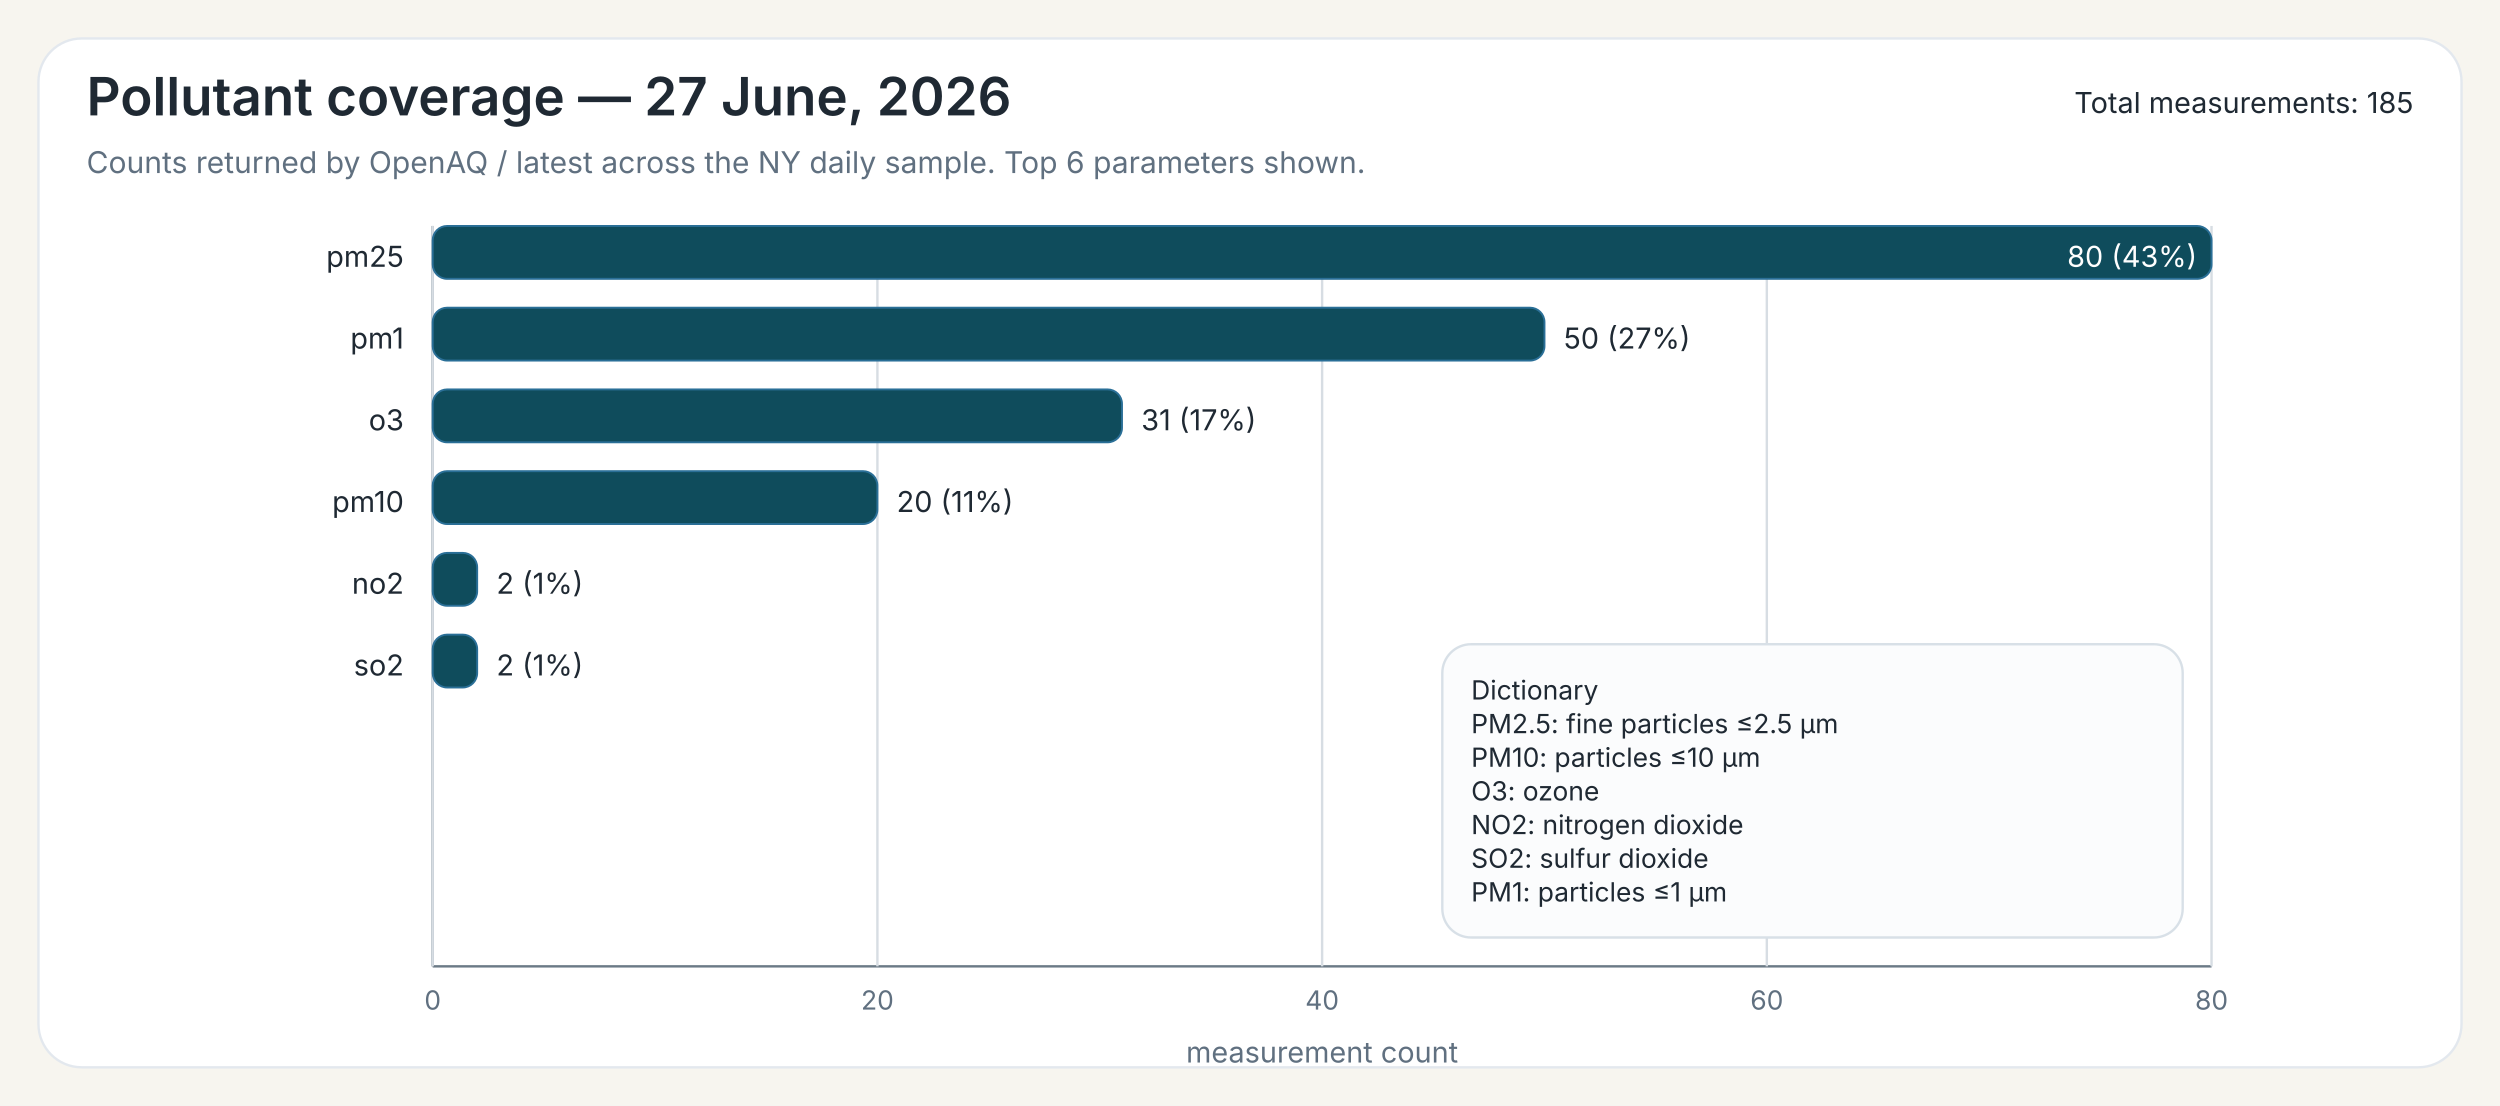
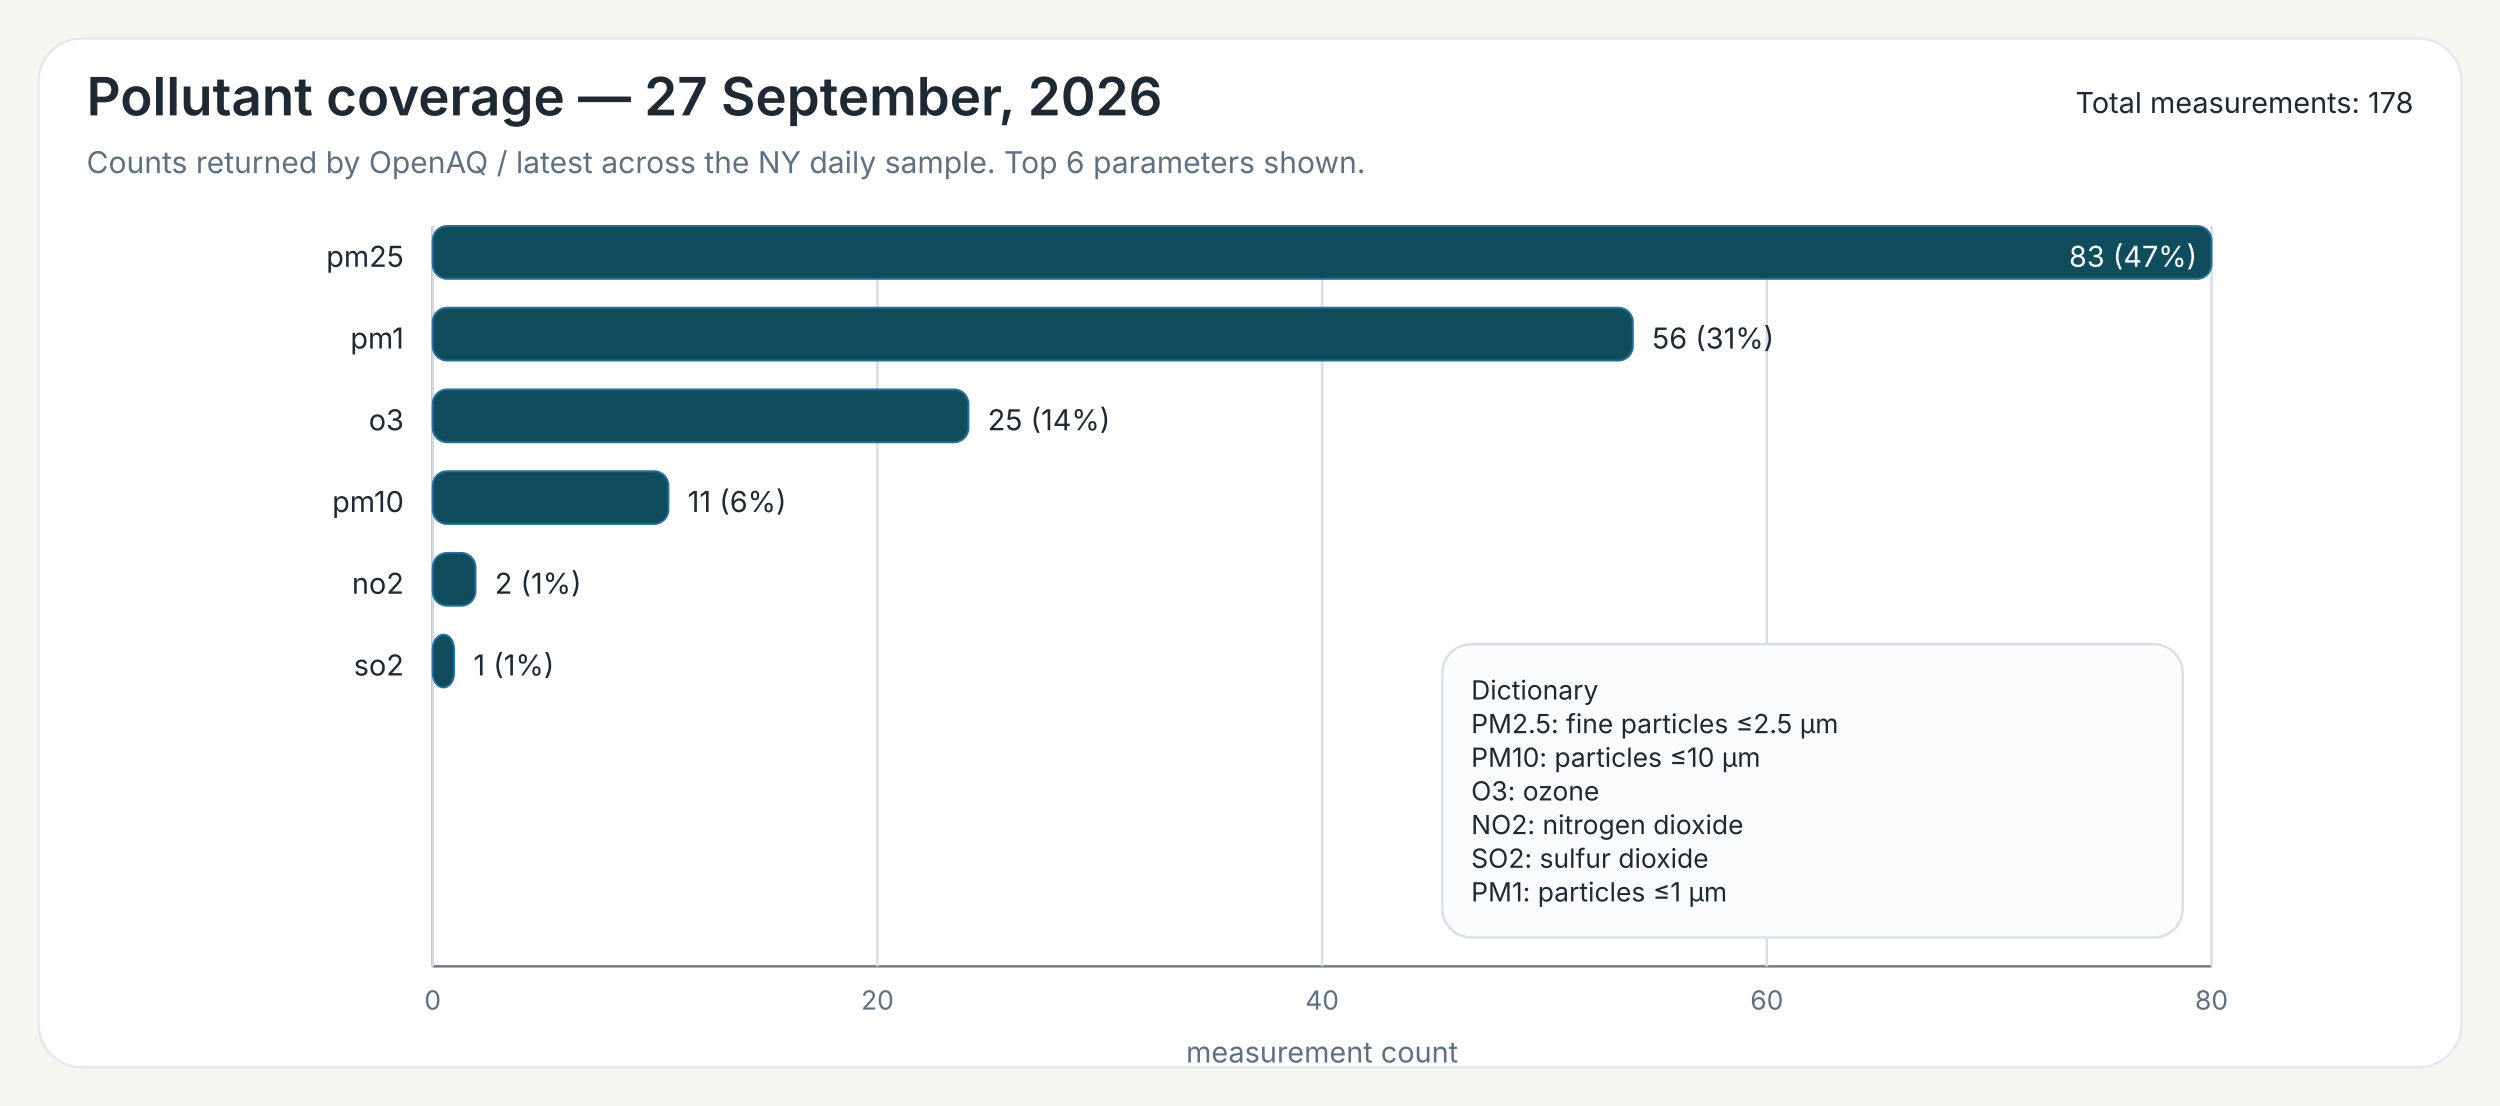
<svg xmlns="http://www.w3.org/2000/svg" width="1040" height="460">
  <rect x="0" y="0" width="1040" height="460" fill="#F7F5EF" />
  <rect x="16" y="16" width="1008" height="428" rx="18" ry="18" fill="#FFFFFF" stroke="#E3E8EE" stroke-width="1" />
-   <text x="36" y="48" font-family="Public Sans, Inter, Aptos, Segoe UI, Arial, sans-serif" font-size="22" font-weight="600" fill="#1F2933">Pollutant coverage — 27 June, 2026</text>
+   <text x="36" y="48" font-family="Public Sans, Inter, Aptos, Segoe UI, Arial, sans-serif" font-size="22" font-weight="600" fill="#1F2933">Pollutant coverage — 27 September, 2026</text>
  <text x="36" y="72" font-family="Public Sans, Inter, Aptos, Segoe UI, Arial, sans-serif" font-size="12.5" font-weight="400" fill="#607080">Counts returned by OpenAQ / latest across the NY daily sample. Top 6 parameters shown.</text>
-   <text x="1004" y="47" font-family="Public Sans, Inter, Aptos, Segoe UI, Arial, sans-serif" font-size="12" text-anchor="end" fill="#1F2933">Total measurements: 185</text>
+   <text x="1004" y="47" font-family="Public Sans, Inter, Aptos, Segoe UI, Arial, sans-serif" font-size="12" text-anchor="end" fill="#1F2933">Total measurements: 178</text>
  <line x1="180" y1="94" x2="180" y2="402" stroke="#6B7A86" stroke-width="1" />
  <line x1="180" y1="402" x2="920" y2="402" stroke="#6B7A86" stroke-width="1" />
  <line x1="180.00" y1="94" x2="180.00" y2="402" stroke="#D7DDE3" stroke-width="1" />
  <text x="180.00" y="420" font-family="Inter, Aptos, Segoe UI, Arial, sans-serif" font-size="11" text-anchor="middle" fill="#607080">0</text>
  <line x1="365.00" y1="94" x2="365.00" y2="402" stroke="#D7DDE3" stroke-width="1" />
  <text x="365.00" y="420" font-family="Inter, Aptos, Segoe UI, Arial, sans-serif" font-size="11" text-anchor="middle" fill="#607080">20</text>
  <line x1="550.00" y1="94" x2="550.00" y2="402" stroke="#D7DDE3" stroke-width="1" />
  <text x="550.00" y="420" font-family="Inter, Aptos, Segoe UI, Arial, sans-serif" font-size="11" text-anchor="middle" fill="#607080">40</text>
  <line x1="735.00" y1="94" x2="735.00" y2="402" stroke="#D7DDE3" stroke-width="1" />
  <text x="735.00" y="420" font-family="Inter, Aptos, Segoe UI, Arial, sans-serif" font-size="11" text-anchor="middle" fill="#607080">60</text>
  <line x1="920.00" y1="94" x2="920.00" y2="402" stroke="#D7DDE3" stroke-width="1" />
  <text x="920.00" y="420" font-family="Inter, Aptos, Segoe UI, Arial, sans-serif" font-size="11" text-anchor="middle" fill="#607080">80</text>
  <text x="550.00" y="442" font-family="Inter, Aptos, Segoe UI, Arial, sans-serif" font-size="12" text-anchor="middle" fill="#607080">measurement count</text>
  <text x="168" y="111" font-family="Inter, Aptos, Segoe UI, Arial, sans-serif" font-size="12" text-anchor="end" fill="#1F2933">pm25</text>
  <rect x="180" y="94" width="740.00" height="22" rx="6" ry="6" fill="#0F4C5C" stroke="#2A6F97" stroke-width="0.8" />
-   <text x="914.00" y="111" font-family="Inter, Aptos, Segoe UI, Arial, sans-serif" font-size="12" fill="white" text-anchor="end">80 (43%)</text>
+   <text x="914.00" y="111" font-family="Inter, Aptos, Segoe UI, Arial, sans-serif" font-size="12" fill="white" text-anchor="end">83 (47%)</text>
  <text x="168" y="145" font-family="Inter, Aptos, Segoe UI, Arial, sans-serif" font-size="12" text-anchor="end" fill="#1F2933">pm1</text>
-   <rect x="180" y="128" width="462.50" height="22" rx="6" ry="6" fill="#0F4C5C" stroke="#2A6F97" stroke-width="0.8" />
-   <text x="650.50" y="145" font-family="Inter, Aptos, Segoe UI, Arial, sans-serif" font-size="12" fill="#1F2933">50 (27%)</text>
+   <rect x="180" y="128" width="499.28" height="22" rx="6" ry="6" fill="#0F4C5C" stroke="#2A6F97" stroke-width="0.8" />
+   <text x="687.28" y="145" font-family="Inter, Aptos, Segoe UI, Arial, sans-serif" font-size="12" fill="#1F2933">56 (31%)</text>
  <text x="168" y="179" font-family="Inter, Aptos, Segoe UI, Arial, sans-serif" font-size="12" text-anchor="end" fill="#1F2933">o3</text>
-   <rect x="180" y="162" width="286.75" height="22" rx="6" ry="6" fill="#0F4C5C" stroke="#2A6F97" stroke-width="0.8" />
-   <text x="474.75" y="179" font-family="Inter, Aptos, Segoe UI, Arial, sans-serif" font-size="12" fill="#1F2933">31 (17%)</text>
+   <rect x="180" y="162" width="222.89" height="22" rx="6" ry="6" fill="#0F4C5C" stroke="#2A6F97" stroke-width="0.8" />
+   <text x="410.89" y="179" font-family="Inter, Aptos, Segoe UI, Arial, sans-serif" font-size="12" fill="#1F2933">25 (14%)</text>
  <text x="168" y="213" font-family="Inter, Aptos, Segoe UI, Arial, sans-serif" font-size="12" text-anchor="end" fill="#1F2933">pm10</text>
-   <rect x="180" y="196" width="185.00" height="22" rx="6" ry="6" fill="#0F4C5C" stroke="#2A6F97" stroke-width="0.8" />
-   <text x="373.00" y="213" font-family="Inter, Aptos, Segoe UI, Arial, sans-serif" font-size="12" fill="#1F2933">20 (11%)</text>
+   <rect x="180" y="196" width="98.07" height="22" rx="6" ry="6" fill="#0F4C5C" stroke="#2A6F97" stroke-width="0.8" />
+   <text x="286.07" y="213" font-family="Inter, Aptos, Segoe UI, Arial, sans-serif" font-size="12" fill="#1F2933">11 (6%)</text>
  <text x="168" y="247" font-family="Inter, Aptos, Segoe UI, Arial, sans-serif" font-size="12" text-anchor="end" fill="#1F2933">no2</text>
-   <rect x="180" y="230" width="18.50" height="22" rx="6" ry="6" fill="#0F4C5C" stroke="#2A6F97" stroke-width="0.8" />
-   <text x="206.50" y="247" font-family="Inter, Aptos, Segoe UI, Arial, sans-serif" font-size="12" fill="#1F2933">2 (1%)</text>
+   <rect x="180" y="230" width="17.83" height="22" rx="6" ry="6" fill="#0F4C5C" stroke="#2A6F97" stroke-width="0.8" />
+   <text x="205.83" y="247" font-family="Inter, Aptos, Segoe UI, Arial, sans-serif" font-size="12" fill="#1F2933">2 (1%)</text>
  <text x="168" y="281" font-family="Inter, Aptos, Segoe UI, Arial, sans-serif" font-size="12" text-anchor="end" fill="#1F2933">so2</text>
-   <rect x="180" y="264" width="18.50" height="22" rx="6" ry="6" fill="#0F4C5C" stroke="#2A6F97" stroke-width="0.8" />
-   <text x="206.50" y="281" font-family="Inter, Aptos, Segoe UI, Arial, sans-serif" font-size="12" fill="#1F2933">2 (1%)</text>
+   <rect x="180" y="264" width="8.92" height="22" rx="6" ry="6" fill="#0F4C5C" stroke="#2A6F97" stroke-width="0.8" />
+   <text x="196.92" y="281" font-family="Inter, Aptos, Segoe UI, Arial, sans-serif" font-size="12" fill="#1F2933">1 (1%)</text>
  <rect x="600.00" y="268.00" width="308" height="122" rx="12" ry="12" fill="#FBFCFD" stroke="#D8E0E7" stroke-width="1" />
  <text x="612.00" y="291.00" font-family="Inter, Aptos, Segoe UI, Arial, sans-serif" font-size="11" fill="#1F2933">Dictionary</text>
  <text x="612.00" y="305.00" font-family="Inter, Aptos, Segoe UI, Arial, sans-serif" font-size="11" fill="#1F2933">PM2.5: fine particles ≤2.5 µm</text>
  <text x="612.00" y="319.00" font-family="Inter, Aptos, Segoe UI, Arial, sans-serif" font-size="11" fill="#1F2933">PM10: particles ≤10 µm</text>
  <text x="612.00" y="333.00" font-family="Inter, Aptos, Segoe UI, Arial, sans-serif" font-size="11" fill="#1F2933">O3: ozone</text>
  <text x="612.00" y="347.00" font-family="Inter, Aptos, Segoe UI, Arial, sans-serif" font-size="11" fill="#1F2933">NO2: nitrogen dioxide</text>
  <text x="612.00" y="361.00" font-family="Inter, Aptos, Segoe UI, Arial, sans-serif" font-size="11" fill="#1F2933">SO2: sulfur dioxide</text>
  <text x="612.00" y="375.00" font-family="Inter, Aptos, Segoe UI, Arial, sans-serif" font-size="11" fill="#1F2933">PM1: particles ≤1 µm</text>
</svg>
